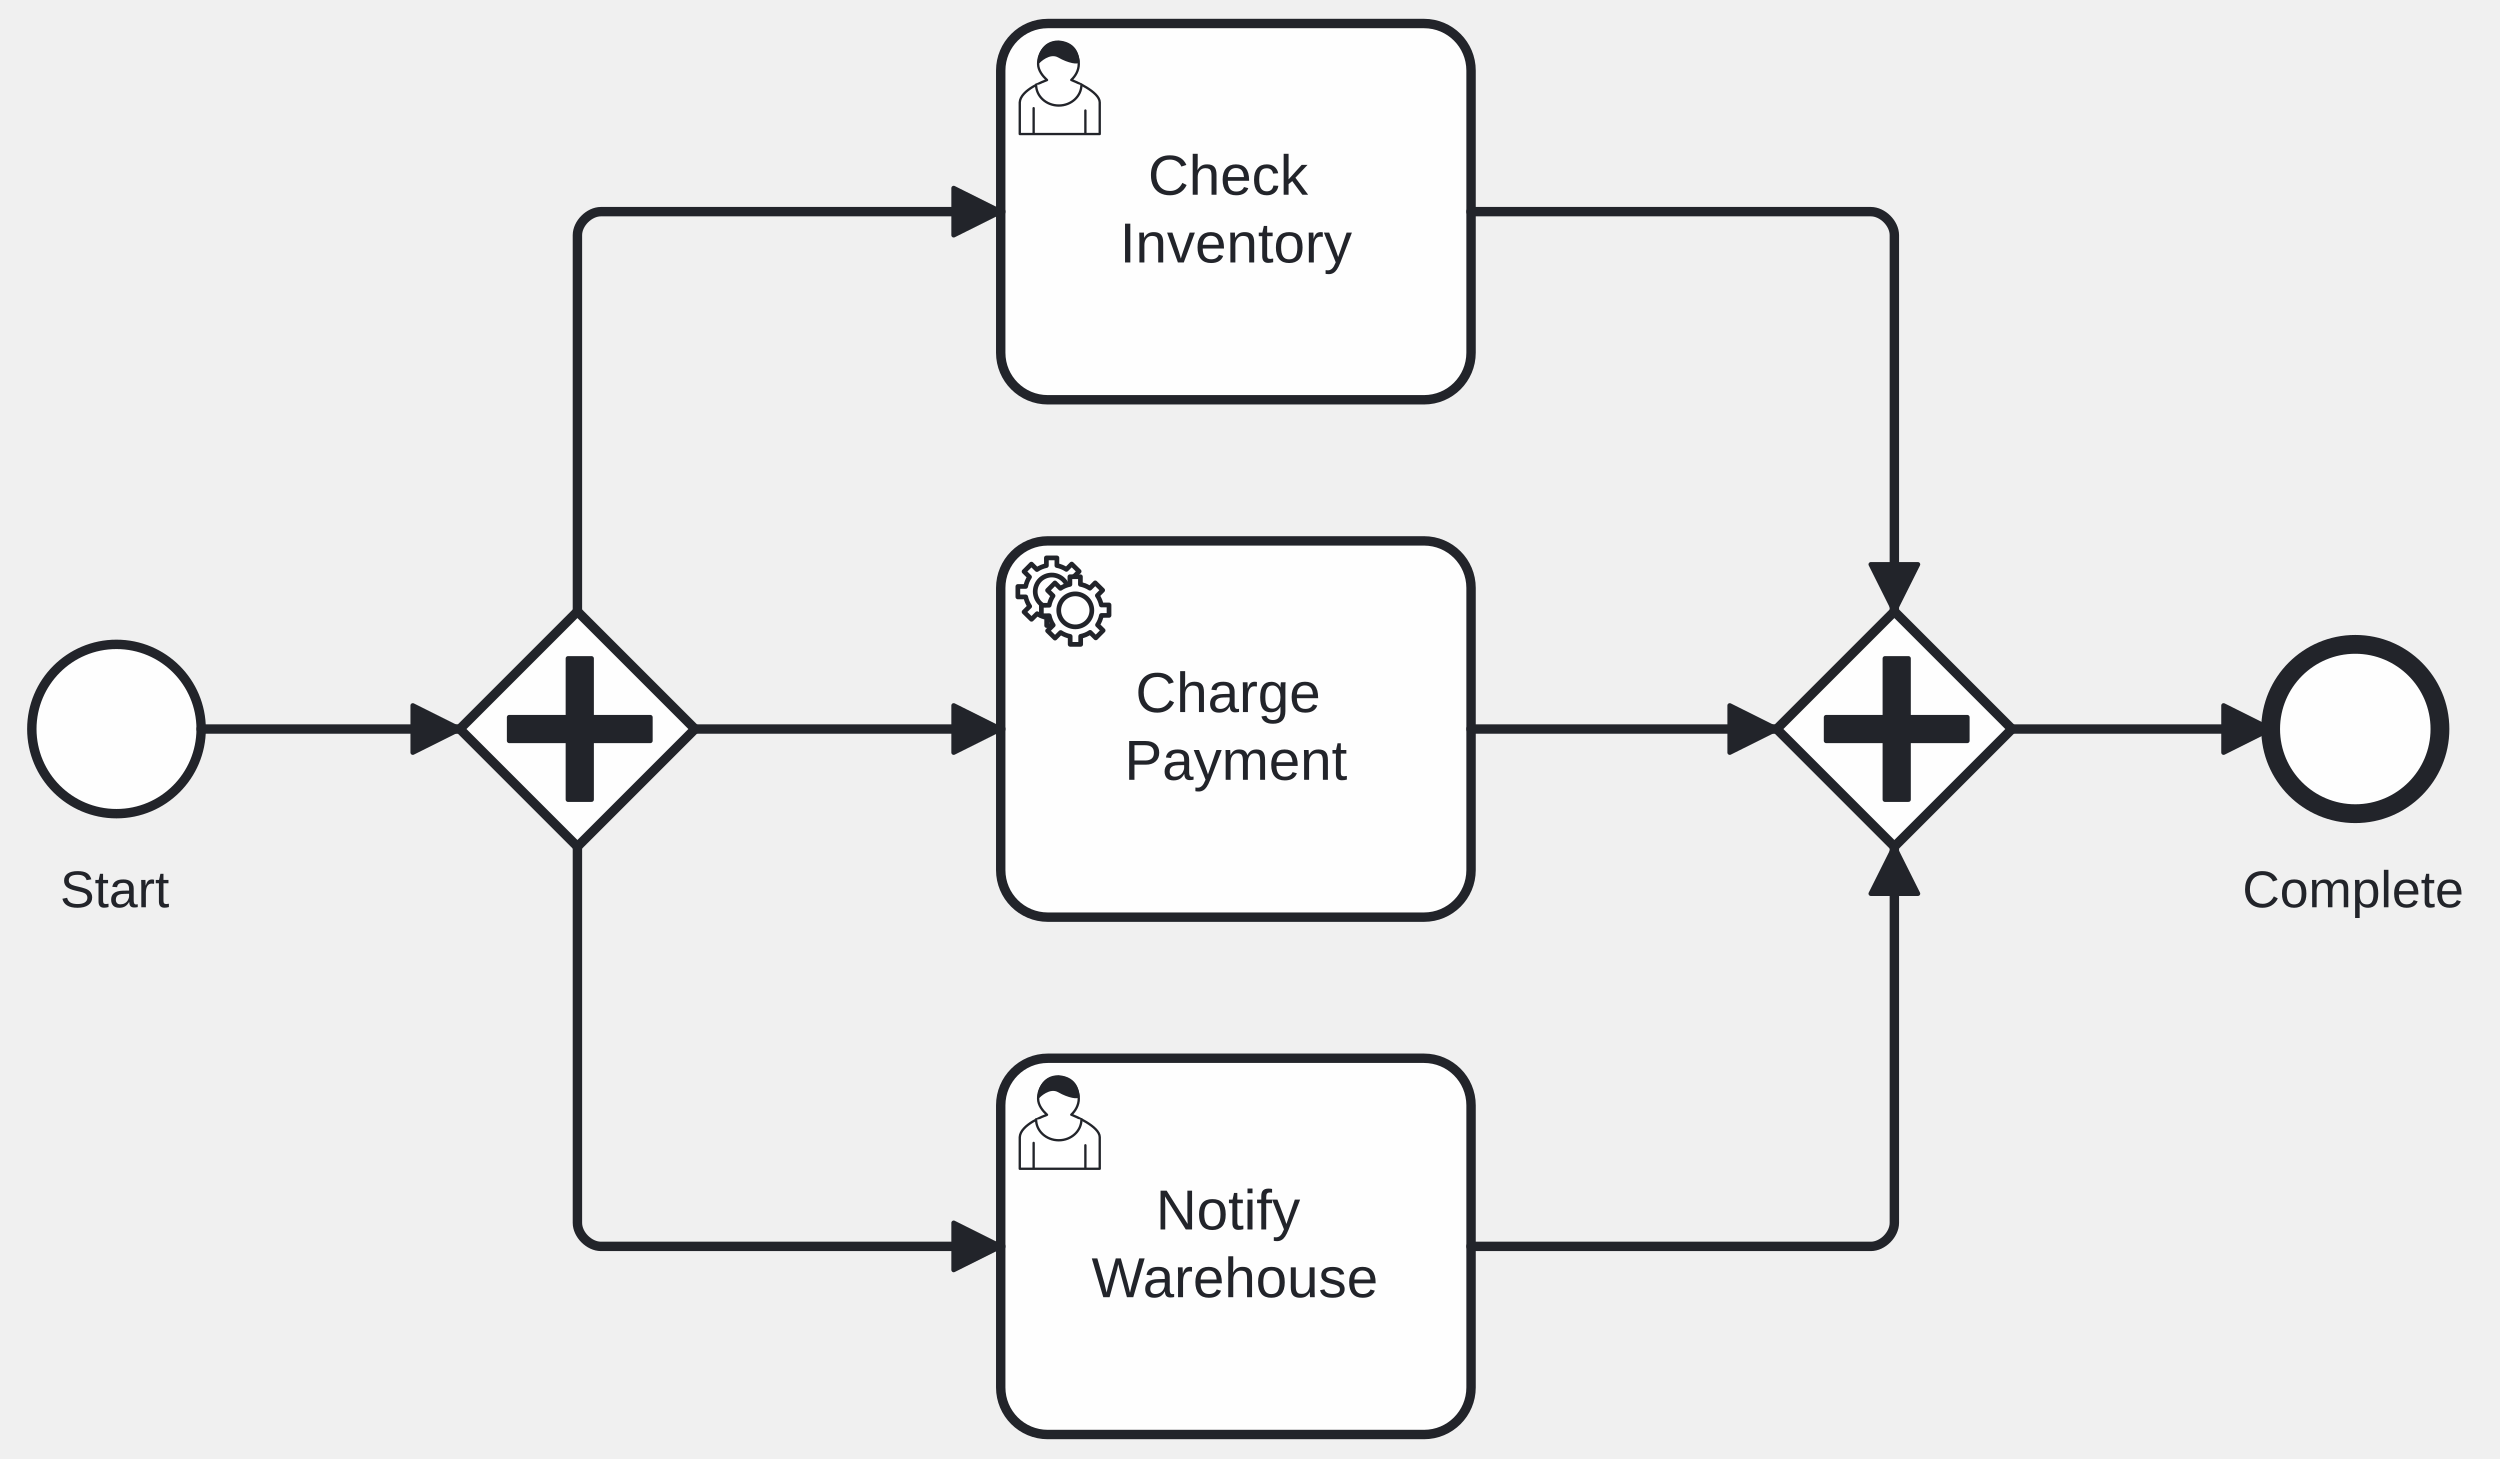
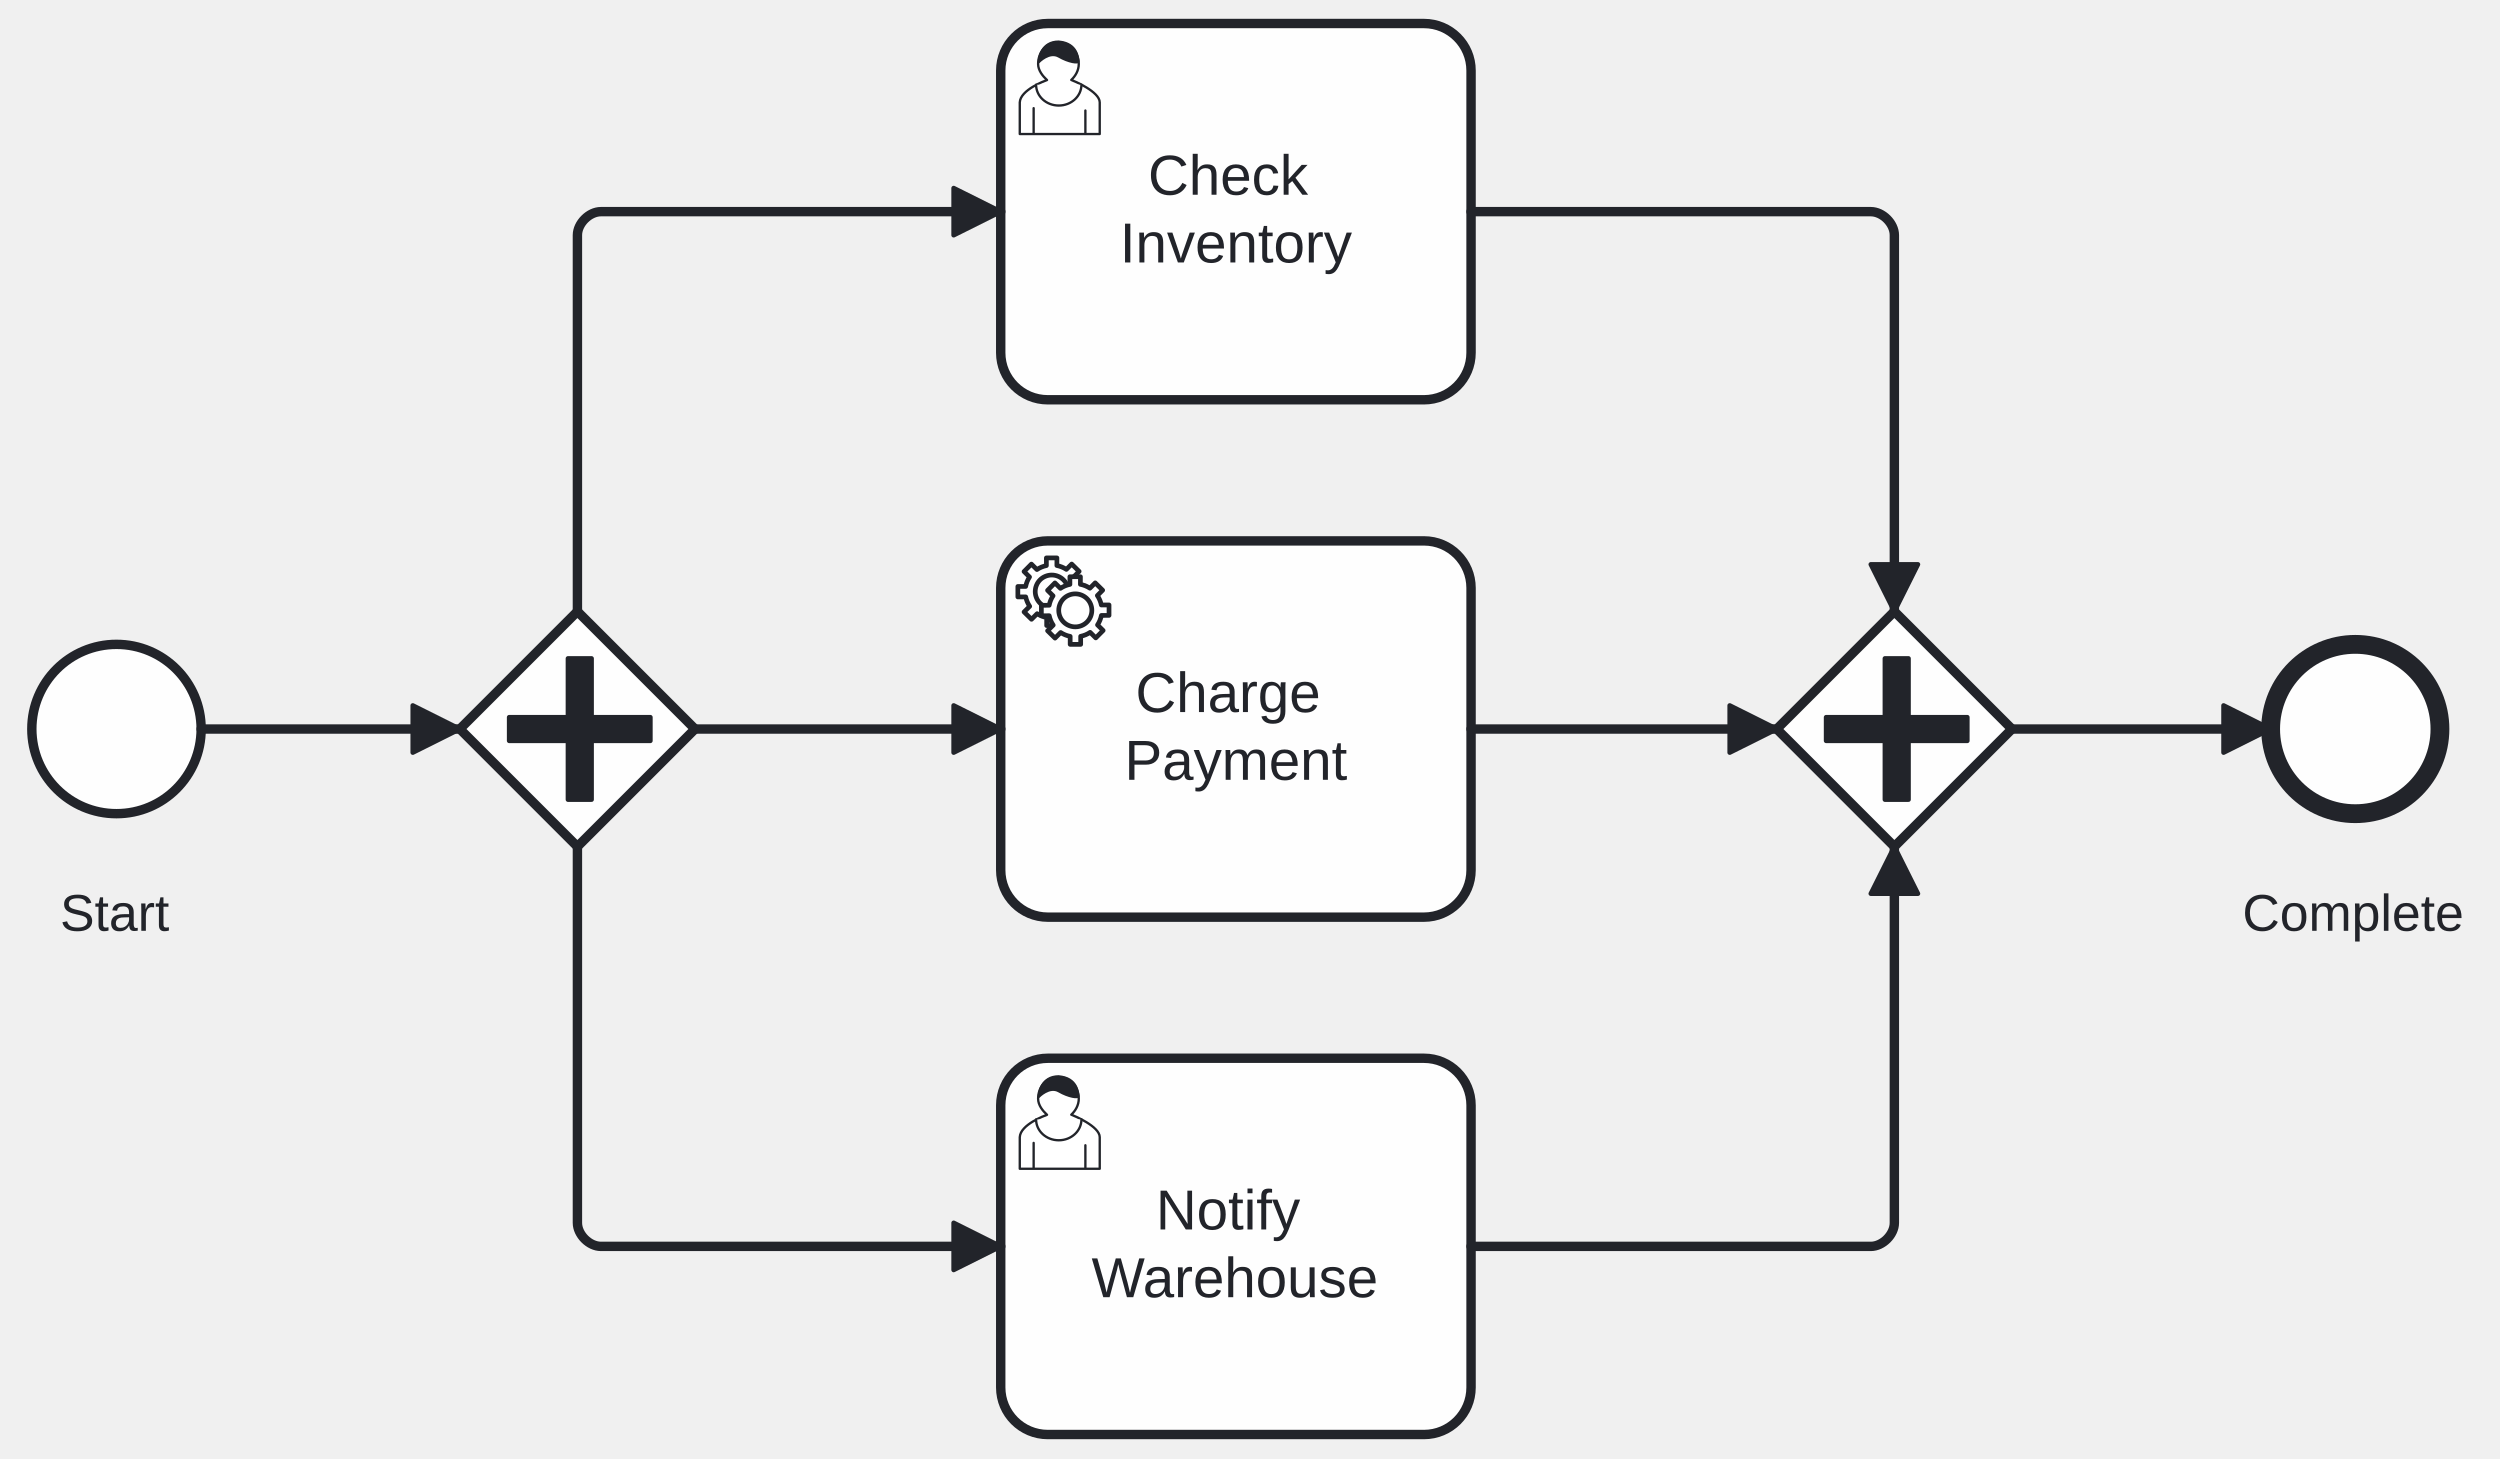
<svg xmlns="http://www.w3.org/2000/svg" width="715" height="417" viewBox="187 107 528 310" version="1.1">
  <g class="djs-group">
    <g class="djs-element djs-shape" data-element-id="Event_1tfz1g5" transform="translate(192, 244)" style="display: block;">
      <g class="djs-visual">
        <circle cx="18" cy="18" r="18" style="stroke-linecap: round; stroke-linejoin: round; stroke: hsl(225, 10%, 15%); stroke-width: 2px; fill: white; fill-opacity: 0.95;" />
      </g>
      <rect style="fill: none; stroke-opacity: 0; stroke: white; stroke-width: 15px;" class="djs-hit djs-hit-all" x="0" y="0" width="36" height="36" />
      <circle cx="18" cy="18" r="23" style="fill: none;" class="djs-outline" />
    </g>
  </g>
  <g class="djs-group">
-     <g class="djs-element djs-shape" data-element-id="Event_1tfz1g5_label" transform="translate(198, 290)" style="display: block;">
+     <g class="djs-element djs-shape" data-element-id="Event_1tfz1g5_label" transform="translate(198, 295)" style="display: block;">
      <g class="djs-visual">
        <text style="font-family: Arial, sans-serif; font-size: 11px; font-weight: normal; fill: hsl(225, 10%, 15%);" lineHeight="1.2" class="djs-label">
          <tspan x="0" y="9.9">Start</tspan>
        </text>
      </g>
      <rect style="fill: none; stroke-opacity: 0; stroke: white; stroke-width: 15px;" class="djs-hit djs-hit-all" x="0" y="0" width="24" height="14" />
      <rect x="-5" y="-5" rx="4" width="34" height="24" style="fill: none;" class="djs-outline" />
    </g>
  </g>
  <g class="djs-group">
    <g class="djs-element djs-shape" data-element-id="Event_183di0m" transform="translate(668, 244)" style="display: block;">
      <g class="djs-visual">
        <circle cx="18" cy="18" r="18" style="stroke-linecap: round; stroke-linejoin: round; stroke: hsl(225, 10%, 15%); stroke-width: 4px; fill: white; fill-opacity: 0.95;" />
      </g>
      <rect style="fill: none; stroke-opacity: 0; stroke: white; stroke-width: 15px;" class="djs-hit djs-hit-all" x="0" y="0" width="36" height="36" />
      <circle cx="18" cy="18" r="24" style="fill: none;" class="djs-outline" />
    </g>
  </g>
  <g class="djs-group">
-     <g class="djs-element djs-shape" data-element-id="Event_183di0m_label" transform="translate(662, 290)" style="display: block;">
+     <g class="djs-element djs-shape" data-element-id="Event_183di0m_label" transform="translate(662, 295)" style="display: block;">
      <g class="djs-visual">
        <text style="font-family: Arial, sans-serif; font-size: 11px; font-weight: normal; fill: hsl(225, 10%, 15%);" lineHeight="1.2" class="djs-label">
          <tspan x="0" y="9.9">Complete</tspan>
        </text>
      </g>
      <rect style="fill: none; stroke-opacity: 0; stroke: white; stroke-width: 15px;" class="djs-hit djs-hit-all" x="0" y="0" width="48" height="14" />
      <rect x="-5" y="-5" rx="4" width="58" height="24" style="fill: none;" class="djs-outline" />
    </g>
  </g>
  <g class="djs-group">
    <g class="djs-element djs-shape" data-element-id="Activity_0gqc9jk" transform="translate(398, 222)" style="display: block;">
      <g class="djs-visual">
        <rect x="0" y="0" width="100" height="80" rx="10" ry="10" style="stroke-linecap: round; stroke-linejoin: round; stroke: hsl(225, 10%, 15%); stroke-width: 2px; fill: white; fill-opacity: 0.95;" />
        <text style="font-family: Arial, sans-serif; font-size: 12px; font-weight: normal; fill: hsl(225, 10%, 15%);" lineHeight="1.2" class="djs-label">
          <tspan x="28.658" y="36.4">Charge </tspan>
          <tspan x="26.324" y="50.8">Payment</tspan>
        </text>
        <circle cx="5" cy="5" r="5" style="stroke-linecap: round; stroke-linejoin: round; stroke: none; stroke-width: 2px; fill: white;" transform="translate(6, 6)" />
        <path style="fill: white; stroke-linecap: round; stroke-linejoin: round; stroke: hsl(225, 10%, 15%); stroke-width: 1px;" d="m 12,18 v -1.713 c 0.352,-0.07 0.704,-0.178 1.048,-0.321 0.344,-0.145 0.666,-0.321 0.966,-0.521 l 1.194,1.18 1.567,-1.577 -1.195,-1.18 c 0.403,-0.614 0.683,-1.299 0.825,-2.018 l 1.622,-0.01 v -2.22 l -1.637,0.01 c -0.073,-0.352 -0.178,-0.7 -0.324,-1.044 -0.145,-0.344 -0.321,-0.664 -0.523,-0.962 l 1.131,-1.136 -1.583,-1.563 -1.13,1.136 c -0.614,-0.401 -1.303,-0.681 -2.023,-0.822 l 0.009,-1.619 h -2.241 l 0.004,1.631 c -0.354,0.074 -0.705,0.18 -1.05,0.324 -0.344,0.144 -0.665,0.321 -0.964,0.52 l -1.17,-1.158 -1.567,1.579 1.168,1.157 c -0.403,0.613 -0.683,1.298 -0.825,2.017 l -1.659,0.003 v 2.222 l 1.672,-0.006 c 0.073,0.351 0.18,0.702 0.324,1.045 0.145,0.344 0.321,0.664 0.523,0.961 l -1.199,1.197 1.584,1.56 1.196,-1.193 c 0.614,0.403 1.303,0.682 2.023,0.823 l 7.19e-4,1.699 h 2.227 z m 0.221,-3.996 c -1.789,0.75 -3.858,-0.093 -4.61,-1.874 -0.752,-1.783 0.091,-3.846 1.88,-4.596 1.788,-0.749 3.857,0.093 4.609,1.874 0.752,1.782 -0.091,3.846 -1.88,4.596 z" />
        <circle cx="5" cy="5" r="5" style="stroke-linecap: round; stroke-linejoin: round; stroke: none; stroke-width: 2px; fill: white;" transform="translate(11, 10)" />
        <path style="fill: white; stroke-linecap: round; stroke-linejoin: round; stroke: hsl(225, 10%, 15%); stroke-width: 1px;" d="m 17,22 v -1.713 c 0.352,-0.07 0.704,-0.178 1.048,-0.321 0.344,-0.145 0.666,-0.321 0.966,-0.521 l 1.194,1.18 1.567,-1.577 -1.195,-1.18 c 0.403,-0.614 0.683,-1.299 0.825,-2.018 l 1.622,-0.01 v -2.22 l -1.637,0.01 c -0.073,-0.352 -0.178,-0.7 -0.324,-1.044 -0.145,-0.344 -0.321,-0.664 -0.523,-0.962 l 1.131,-1.136 -1.583,-1.563 -1.13,1.136 c -0.614,-0.401 -1.303,-0.681 -2.023,-0.822 l 0.009,-1.619 h -2.241 l 0.004,1.631 c -0.354,0.074 -0.705,0.18 -1.05,0.324 -0.344,0.144 -0.665,0.321 -0.964,0.52 l -1.17,-1.158 -1.567,1.579 1.168,1.157 c -0.403,0.613 -0.683,1.298 -0.825,2.017 l -1.659,0.003 v 2.222 l 1.672,-0.006 c 0.073,0.351 0.18,0.702 0.324,1.045 0.145,0.344 0.321,0.664 0.523,0.961 l -1.199,1.197 1.584,1.56 1.196,-1.193 c 0.614,0.403 1.303,0.682 2.023,0.823 l 7.19e-4,1.699 h 2.227 z m 0.221,-3.996 c -1.789,0.75 -3.858,-0.093 -4.61,-1.874 -0.752,-1.783 0.091,-3.846 1.88,-4.596 1.788,-0.749 3.857,0.093 4.609,1.874 0.752,1.782 -0.091,3.846 -1.88,4.596 z" />
      </g>
      <rect style="fill: none; stroke-opacity: 0; stroke: white; stroke-width: 15px;" class="djs-hit djs-hit-all" x="0" y="0" width="100" height="80" />
      <rect x="-5" y="-5" rx="14" width="110" height="90" style="fill: none;" class="djs-outline" />
    </g>
  </g>
  <g class="djs-group">
    <g class="djs-element djs-shape" data-element-id="Gateway_11h8qzw" style="display: block;" transform="translate(283, 237)">
      <g class="djs-visual">
        <polygon style="stroke-linecap: round; stroke-linejoin: round; stroke: hsl(225, 10%, 15%); stroke-width: 2px; fill: white; fill-opacity: 0.95;" points="25,0 50,25 25,50 0,25" />
        <path style="fill: hsl(225, 10%, 15%); stroke-linecap: round; stroke-linejoin: round; stroke: hsl(225, 10%, 15%); stroke-width: 1px;" d="m 23,10 0,12.5 -12.5,0 0,5 12.5,0 0,12.5 5,0 0,-12.5 12.5,0 0,-5 -12.5,0 0,-12.5 -5,0 z" />
      </g>
      <rect style="fill: none; stroke-opacity: 0; stroke: white; stroke-width: 15px;" class="djs-hit djs-hit-all" x="0" y="0" width="50" height="50" />
      <rect style="transform-box: fill-box; transform: rotate(45deg); transform-origin: center; fill: none;" x="2" y="2" rx="4" width="46" height="46" class="djs-outline" />
    </g>
  </g>
  <g class="djs-group">
    <g class="djs-element djs-shape" data-element-id="Gateway_1osli9i" style="display: block;" transform="translate(563, 237)">
      <g class="djs-visual">
        <polygon style="stroke-linecap: round; stroke-linejoin: round; stroke: hsl(225, 10%, 15%); stroke-width: 2px; fill: white; fill-opacity: 0.95;" points="25,0 50,25 25,50 0,25" />
        <path style="fill: hsl(225, 10%, 15%); stroke-linecap: round; stroke-linejoin: round; stroke: hsl(225, 10%, 15%); stroke-width: 1px;" d="m 23,10 0,12.5 -12.5,0 0,5 12.5,0 0,12.5 5,0 0,-12.5 12.5,0 0,-5 -12.5,0 0,-12.5 -5,0 z" />
      </g>
      <rect style="fill: none; stroke-opacity: 0; stroke: white; stroke-width: 15px;" class="djs-hit djs-hit-all" x="0" y="0" width="50" height="50" />
      <rect style="transform-box: fill-box; transform: rotate(45deg); transform-origin: center; fill: none;" x="2" y="2" rx="4" width="46" height="46" class="djs-outline" />
    </g>
  </g>
  <g class="djs-group">
    <g class="djs-element djs-shape" data-element-id="Activity_0z4100l" style="display: block;" transform="translate(398, 112)">
      <g class="djs-visual">
        <rect x="0" y="0" width="100" height="80" rx="10" ry="10" style="stroke-linecap: round; stroke-linejoin: round; stroke: hsl(225, 10%, 15%); stroke-width: 2px; fill: white; fill-opacity: 0.95;" />
        <text style="font-family: Arial, sans-serif; font-size: 12px; font-weight: normal; fill: hsl(225, 10%, 15%);" lineHeight="1.2" class="djs-label">
          <tspan x="31.328" y="36.4">Check </tspan>
          <tspan x="25.322" y="50.8">Inventory</tspan>
        </text>
        <path style="fill: white; stroke-linecap: round; stroke-linejoin: round; stroke: hsl(225, 10%, 15%); stroke-width: 0.5px;" d="m 15,12 c 0.909,-0.845 1.594,-2.049 1.594,-3.385 0,-2.554 -1.805,-4.622 -4.357,-4.622 -2.552,0 -4.288,2.068 -4.288,4.622 0,1.348 0.974,2.562 1.896,3.405 -0.529,0.187 -5.669,2.097 -5.794,4.756 v 6.718 h 17 v -6.718 c 0,-2.298 -5.528,-4.595 -6.051,-4.776 zm -8,6 l 0,5.5 m 11,0 l 0,-5" />
        <path style="fill: white; stroke-linecap: round; stroke-linejoin: round; stroke: hsl(225, 10%, 15%); stroke-width: 0.5px;" d="m 15,12 m 2.162,1.009 c 0,2.447 -2.158,4.431 -4.821,4.431 -2.665,0 -4.822,-1.981 -4.822,-4.431 " />
        <path style="fill: hsl(225, 10%, 15%); stroke-linecap: round; stroke-linejoin: round; stroke: hsl(225, 10%, 15%); stroke-width: 0.5px;" d="m 15,12 m -6.9,-3.80 c 0,0 2.251,-2.358 4.274,-1.177 2.024,1.181 4.221,1.537 4.124,0.965 -0.098,-0.57 -0.117,-3.791 -4.191,-4.136 -3.575,0.001 -4.208,3.367 -4.207,4.348 z" />
      </g>
      <rect style="fill: none; stroke-opacity: 0; stroke: white; stroke-width: 15px;" class="djs-hit djs-hit-all" x="0" y="0" width="100" height="80" />
      <rect x="-5" y="-5" rx="14" width="110" height="90" style="fill: none;" class="djs-outline" />
    </g>
  </g>
  <g class="djs-group">
    <g class="djs-element djs-shape" data-element-id="Activity_0p6g9d6" style="display: block;" transform="translate(398, 332)">
      <g class="djs-visual">
        <rect x="0" y="0" width="100" height="80" rx="10" ry="10" style="stroke-linecap: round; stroke-linejoin: round; stroke: hsl(225, 10%, 15%); stroke-width: 2px; fill: white; fill-opacity: 0.95;" />
        <text style="font-family: Arial, sans-serif; font-size: 12px; font-weight: normal; fill: hsl(225, 10%, 15%);" lineHeight="1.2" class="djs-label">
          <tspan x="32.996" y="36.4">Notify </tspan>
          <tspan x="19.322" y="50.8">Warehouse</tspan>
        </text>
        <path style="fill: white; stroke-linecap: round; stroke-linejoin: round; stroke: hsl(225, 10%, 15%); stroke-width: 0.5px;" d="m 15,12 c 0.909,-0.845 1.594,-2.049 1.594,-3.385 0,-2.554 -1.805,-4.622 -4.357,-4.622 -2.552,0 -4.288,2.068 -4.288,4.622 0,1.348 0.974,2.562 1.896,3.405 -0.529,0.187 -5.669,2.097 -5.794,4.756 v 6.718 h 17 v -6.718 c 0,-2.298 -5.528,-4.595 -6.051,-4.776 zm -8,6 l 0,5.5 m 11,0 l 0,-5" />
        <path style="fill: white; stroke-linecap: round; stroke-linejoin: round; stroke: hsl(225, 10%, 15%); stroke-width: 0.5px;" d="m 15,12 m 2.162,1.009 c 0,2.447 -2.158,4.431 -4.821,4.431 -2.665,0 -4.822,-1.981 -4.822,-4.431 " />
        <path style="fill: hsl(225, 10%, 15%); stroke-linecap: round; stroke-linejoin: round; stroke: hsl(225, 10%, 15%); stroke-width: 0.5px;" d="m 15,12 m -6.9,-3.80 c 0,0 2.251,-2.358 4.274,-1.177 2.024,1.181 4.221,1.537 4.124,0.965 -0.098,-0.57 -0.117,-3.791 -4.191,-4.136 -3.575,0.001 -4.208,3.367 -4.207,4.348 z" />
      </g>
      <rect style="fill: none; stroke-opacity: 0; stroke: white; stroke-width: 15px;" class="djs-hit djs-hit-all" x="0" y="0" width="100" height="80" />
      <rect x="-5" y="-5" rx="14" width="110" height="90" style="fill: none;" class="djs-outline" />
    </g>
  </g>
  <g class="djs-group">
    <g class="djs-element djs-connection" data-element-id="Flow_0unmvmt" style="display: block;">
      <g class="djs-visual">
        <defs>
          <marker id="marker-seq-0" viewBox="0 0 20 20" refX="11" refY="10" markerWidth="10" markerHeight="10" orient="auto">
            <path d="M 1 5 L 11 10 L 1 15 Z" style="stroke-linecap: round; stroke-linejoin: round; stroke: hsl(225, 10%, 15%); stroke-width: 1px; fill: hsl(225, 10%, 15%);" />
          </marker>
        </defs>
        <path style="fill: none; stroke-linecap: round; stroke-linejoin: round; stroke: hsl(225, 10%, 15%); stroke-width: 2px; marker-end: url(#marker-seq-0);" data-corner-radius="5" d="M228,262L283,262" />
      </g>
      <path d="M228,262L283,262" style="fill: none; stroke-opacity: 0; stroke: white; stroke-width: 15px;" class="djs-hit djs-hit-stroke" />
      <rect x="223" y="257" rx="4" width="65" height="10" style="fill: none;" class="djs-outline" />
    </g>
  </g>
  <g class="djs-group">
    <g class="djs-element djs-connection" data-element-id="Flow_06usge8" style="display: block;">
      <g class="djs-visual">
        <defs>
          <marker id="marker-seq-1" viewBox="0 0 20 20" refX="11" refY="10" markerWidth="10" markerHeight="10" orient="auto">
            <path d="M 1 5 L 11 10 L 1 15 Z" style="stroke-linecap: round; stroke-linejoin: round; stroke: hsl(225, 10%, 15%); stroke-width: 1px; fill: hsl(225, 10%, 15%);" />
          </marker>
        </defs>
        <path style="fill: none; stroke-linecap: round; stroke-linejoin: round; stroke: hsl(225, 10%, 15%); stroke-width: 2px; marker-end: url(#marker-seq-1);" data-corner-radius="5" d="M333,262L398,262" />
      </g>
      <path d="M333,262L398,262" style="fill: none; stroke-opacity: 0; stroke: white; stroke-width: 15px;" class="djs-hit djs-hit-stroke" />
      <rect x="328" y="257" rx="4" width="75" height="10" style="fill: none;" class="djs-outline" />
    </g>
  </g>
  <g class="djs-group">
    <g class="djs-element djs-connection" data-element-id="Flow_1m1en8z" style="display: block;">
      <g class="djs-visual">
        <defs>
          <marker id="marker-seq-2" viewBox="0 0 20 20" refX="11" refY="10" markerWidth="10" markerHeight="10" orient="auto">
            <path d="M 1 5 L 11 10 L 1 15 Z" style="stroke-linecap: round; stroke-linejoin: round; stroke: hsl(225, 10%, 15%); stroke-width: 1px; fill: hsl(225, 10%, 15%);" />
          </marker>
        </defs>
        <path style="fill: none; stroke-linecap: round; stroke-linejoin: round; stroke: hsl(225, 10%, 15%); stroke-width: 2px; marker-end: url(#marker-seq-2);" data-corner-radius="5" d="M498,262L563,262" />
      </g>
      <path d="M498,262L563,262" style="fill: none; stroke-opacity: 0; stroke: white; stroke-width: 15px;" class="djs-hit djs-hit-stroke" />
      <rect x="493" y="257" rx="4" width="75" height="10" style="fill: none;" class="djs-outline" />
    </g>
  </g>
  <g class="djs-group">
    <g class="djs-element djs-connection" data-element-id="Flow_0ft7bno" style="display: block;">
      <g class="djs-visual">
        <defs>
          <marker id="marker-seq-3" viewBox="0 0 20 20" refX="11" refY="10" markerWidth="10" markerHeight="10" orient="auto">
            <path d="M 1 5 L 11 10 L 1 15 Z" style="stroke-linecap: round; stroke-linejoin: round; stroke: hsl(225, 10%, 15%); stroke-width: 1px; fill: hsl(225, 10%, 15%);" />
          </marker>
        </defs>
        <path style="fill: none; stroke-linecap: round; stroke-linejoin: round; stroke: hsl(225, 10%, 15%); stroke-width: 2px; marker-end: url(#marker-seq-3);" data-corner-radius="5" d="M613,262L668,262" />
      </g>
      <path d="M613,262L668,262" style="fill: none; stroke-opacity: 0; stroke: white; stroke-width: 15px;" class="djs-hit djs-hit-stroke" />
      <rect x="608" y="257" rx="4" width="65" height="10" style="fill: none;" class="djs-outline" />
    </g>
  </g>
  <g class="djs-group">
    <g class="djs-element djs-connection" data-element-id="Flow_10wu7ue" style="display: block;">
      <g class="djs-visual">
        <defs>
          <marker id="marker-seq-4" viewBox="0 0 20 20" refX="11" refY="10" markerWidth="10" markerHeight="10" orient="auto">
            <path d="M 1 5 L 11 10 L 1 15 Z" style="stroke-linecap: round; stroke-linejoin: round; stroke: hsl(225, 10%, 15%); stroke-width: 1px; fill: hsl(225, 10%, 15%);" />
          </marker>
        </defs>
        <path style="fill: none; stroke-linecap: round; stroke-linejoin: round; stroke: hsl(225, 10%, 15%); stroke-width: 2px; marker-end: url(#marker-seq-4);" data-corner-radius="5" d="M308,287L308,367C308,369.5,310.5,372,313,372L398,372" />
      </g>
      <path d="M308,287L308,372L398,372" style="fill: none; stroke-opacity: 0; stroke: white; stroke-width: 15px;" class="djs-hit djs-hit-stroke" />
      <rect x="303" y="282" rx="4" width="100" height="95" style="fill: none;" class="djs-outline" />
    </g>
  </g>
  <g class="djs-group">
    <g class="djs-element djs-connection" data-element-id="Flow_1osiy83" style="display: block;">
      <g class="djs-visual">
        <defs>
          <marker id="marker-seq-5" viewBox="0 0 20 20" refX="11" refY="10" markerWidth="10" markerHeight="10" orient="auto">
            <path d="M 1 5 L 11 10 L 1 15 Z" style="stroke-linecap: round; stroke-linejoin: round; stroke: hsl(225, 10%, 15%); stroke-width: 1px; fill: hsl(225, 10%, 15%);" />
          </marker>
        </defs>
        <path style="fill: none; stroke-linecap: round; stroke-linejoin: round; stroke: hsl(225, 10%, 15%); stroke-width: 2px; marker-end: url(#marker-seq-5);" data-corner-radius="5" d="M308,237L308,157C308,154.5,310.5,152,313,152L398,152" />
      </g>
      <path d="M308,237L308,152L398,152" style="fill: none; stroke-opacity: 0; stroke: white; stroke-width: 15px;" class="djs-hit djs-hit-stroke" />
      <rect x="303" y="147" rx="4" width="100" height="95" style="fill: none;" class="djs-outline" />
    </g>
  </g>
  <g class="djs-group">
    <g class="djs-element djs-connection" data-element-id="Flow_1o47ijw" style="display: block;">
      <g class="djs-visual">
        <defs>
          <marker id="marker-seq-6" viewBox="0 0 20 20" refX="11" refY="10" markerWidth="10" markerHeight="10" orient="auto">
            <path d="M 1 5 L 11 10 L 1 15 Z" style="stroke-linecap: round; stroke-linejoin: round; stroke: hsl(225, 10%, 15%); stroke-width: 1px; fill: hsl(225, 10%, 15%);" />
          </marker>
        </defs>
        <path style="fill: none; stroke-linecap: round; stroke-linejoin: round; stroke: hsl(225, 10%, 15%); stroke-width: 2px; marker-end: url(#marker-seq-6);" data-corner-radius="5" d="M498,152L583,152C585.5,152,588,154.5,588,157L588,237" />
      </g>
      <path d="M498,152L588,152L588,237" style="fill: none; stroke-opacity: 0; stroke: white; stroke-width: 15px;" class="djs-hit djs-hit-stroke" />
      <rect x="493" y="147" rx="4" width="100" height="95" style="fill: none;" class="djs-outline" />
    </g>
  </g>
  <g class="djs-group">
    <g class="djs-element djs-connection" data-element-id="Flow_0ptr1x9" style="display: block;">
      <g class="djs-visual">
        <defs>
          <marker id="marker-seq-7" viewBox="0 0 20 20" refX="11" refY="10" markerWidth="10" markerHeight="10" orient="auto">
            <path d="M 1 5 L 11 10 L 1 15 Z" style="stroke-linecap: round; stroke-linejoin: round; stroke: hsl(225, 10%, 15%); stroke-width: 1px; fill: hsl(225, 10%, 15%);" />
          </marker>
        </defs>
        <path style="fill: none; stroke-linecap: round; stroke-linejoin: round; stroke: hsl(225, 10%, 15%); stroke-width: 2px; marker-end: url(#marker-seq-7);" data-corner-radius="5" d="M498,372L583,372C585.5,372,588,369.5,588,367L588,287" />
      </g>
      <path d="M498,372L588,372L588,287" style="fill: none; stroke-opacity: 0; stroke: white; stroke-width: 15px;" class="djs-hit djs-hit-stroke" />
      <rect x="493" y="282" rx="4" width="100" height="95" style="fill: none;" class="djs-outline" />
    </g>
  </g>
</svg>
